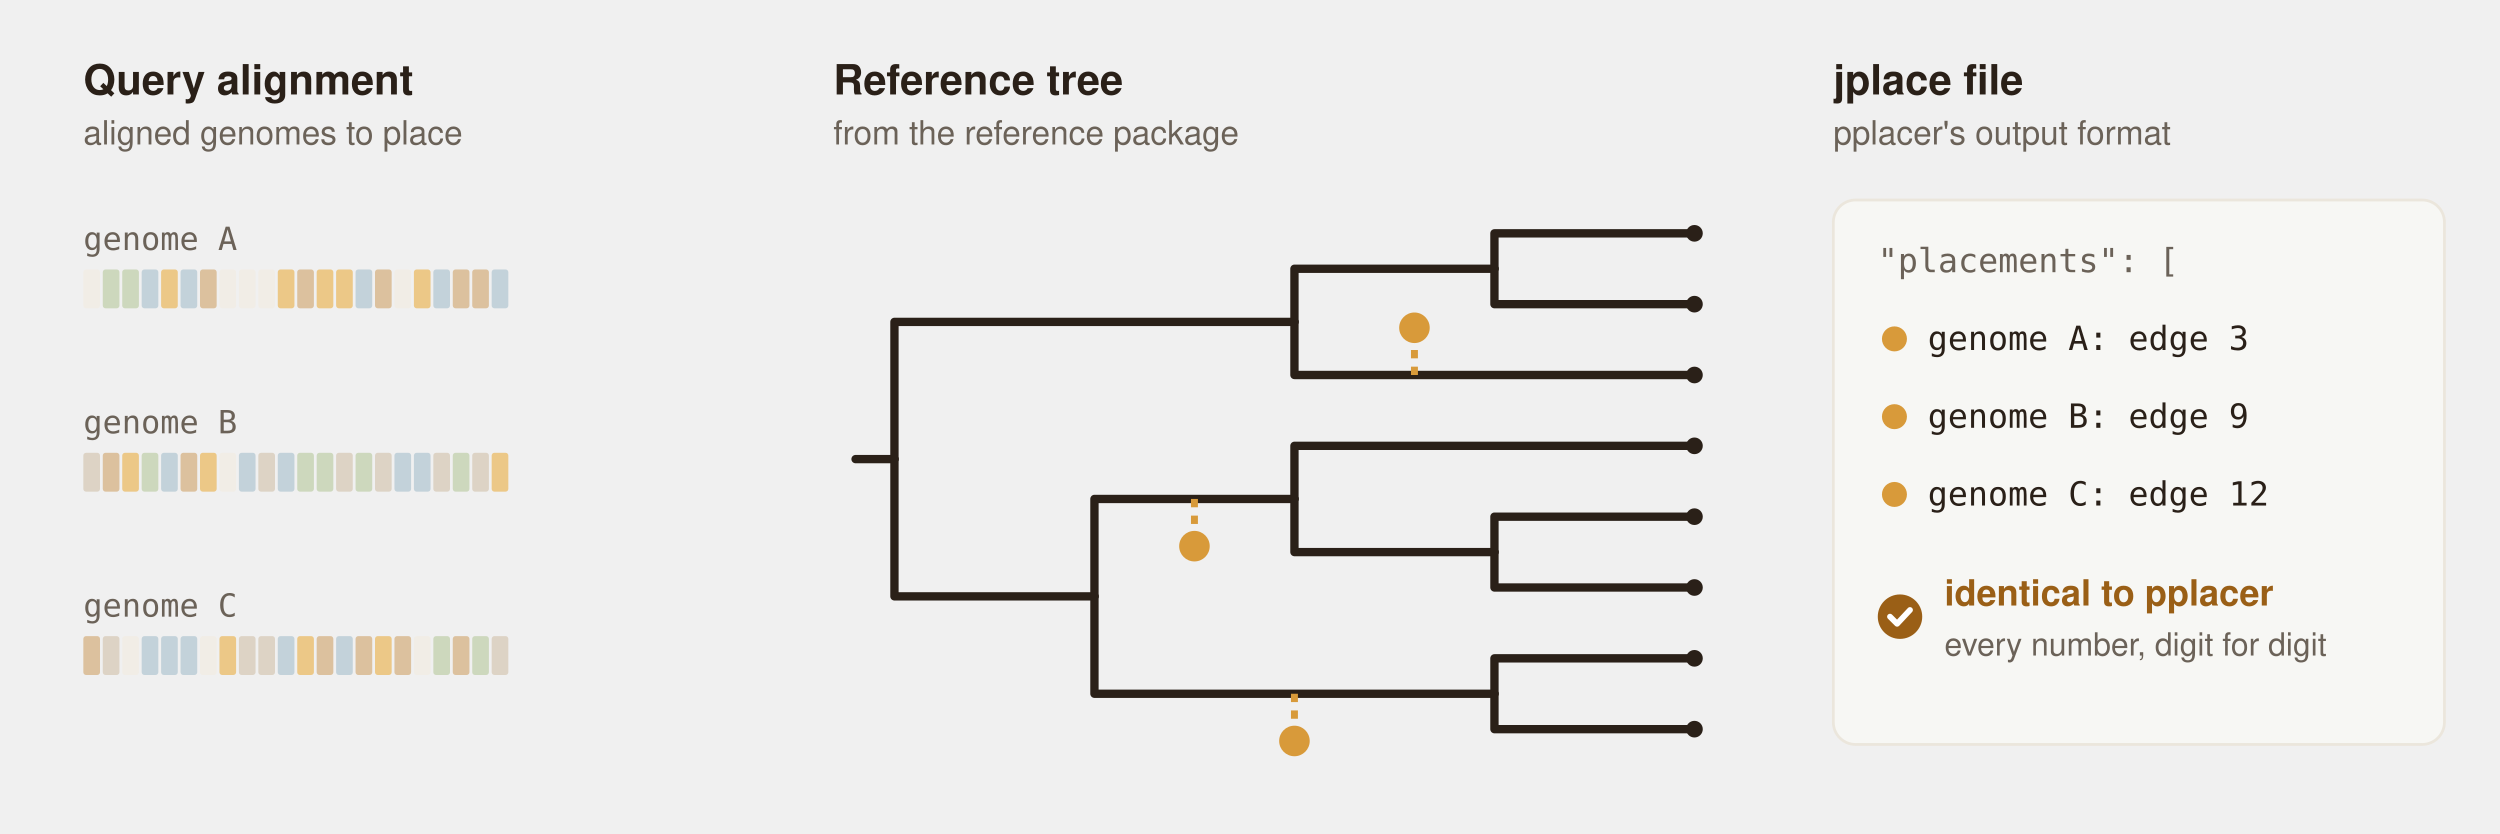
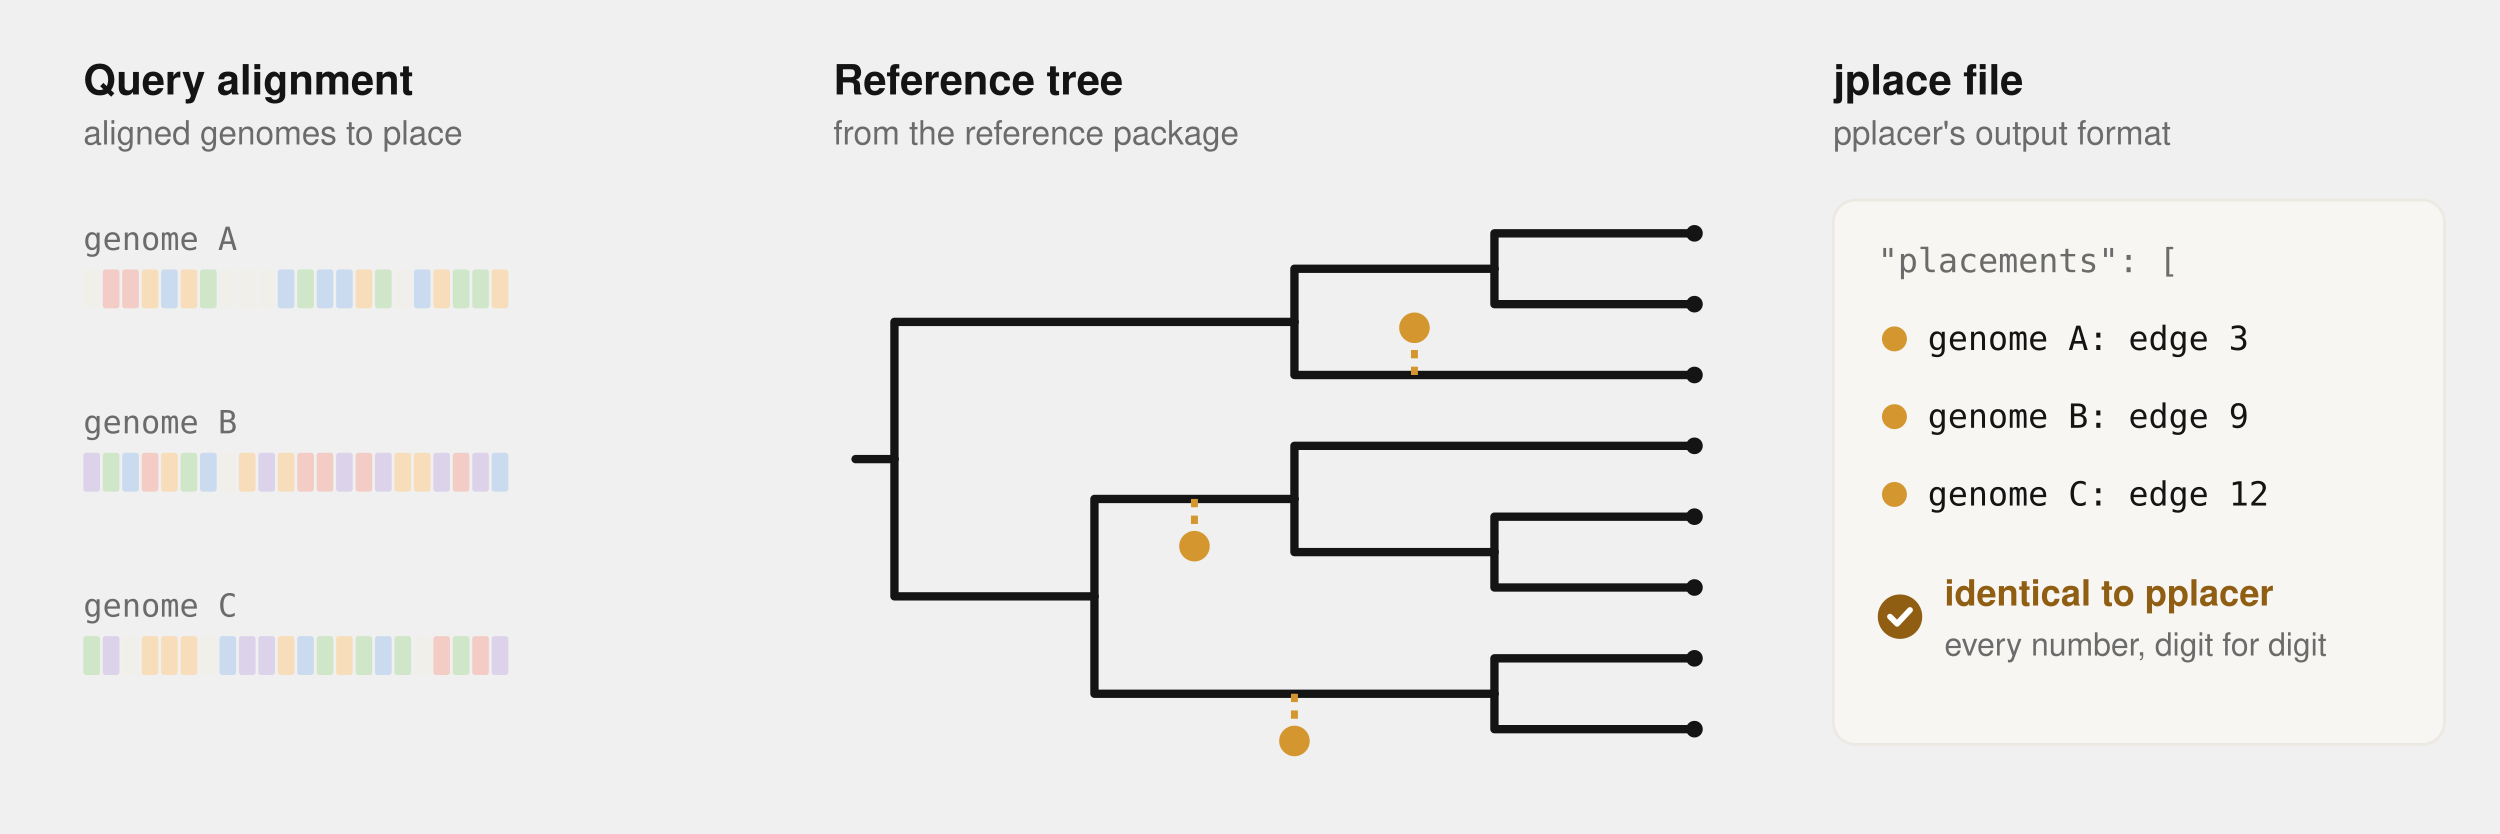
<svg xmlns="http://www.w3.org/2000/svg" viewBox="0 0 900 300" width="900" height="300" role="img" aria-labelledby="title desc">
  <style>text{font-family:"Helvetica Neue", Helvetica, Arial, "Liberation Sans", sans-serif}.mono{font-family:Menlo, Consolas, "DejaVu Sans Mono", "Liberation Mono", monospace}.static-only{display:none}@keyframes growX{from{transform:scaleX(0)}}@keyframes growY{from{transform:scaleY(0)}}@keyframes fadein{from{opacity:0}}@keyframes draw{from{stroke-dashoffset:1}}.a1{animation:ka1 12s ease-in-out infinite}@keyframes ka1{0.000%{opacity:0}17.083%{opacity:0}19.583%{opacity:1}95.000%{opacity:1}97.500%{opacity:0}100.000%{opacity:0}}.a2{animation:ka2 12s ease-in-out infinite}@keyframes ka2{0.000%{opacity:0;transform:translate(-313.2px,-14px)}2.500%{opacity:1;transform:translate(-313.2px,-14px)}6.667%{opacity:1;transform:translate(-313.2px,-14px)}17.500%{opacity:1;transform:translate(0px,0px)}95.000%{opacity:1;transform:translate(0px,0px)}97.500%{opacity:0;transform:translate(0px,0px)}100.000%{opacity:0;transform:translate(0px,0px)}}.a3{animation:ka3 12s ease-in-out infinite}@keyframes ka3{0.000%{opacity:0}36.250%{opacity:0}38.750%{opacity:1}95.000%{opacity:1}97.500%{opacity:0}100.000%{opacity:0}}.a4{animation:ka4 12s ease-in-out infinite}@keyframes ka4{0.000%{opacity:0;transform:translate(-234px,-26.62px)}2.500%{opacity:1;transform:translate(-234px,-26.62px)}25.833%{opacity:1;transform:translate(-234px,-26.62px)}36.667%{opacity:1;transform:translate(0px,0px)}95.000%{opacity:1;transform:translate(0px,0px)}97.500%{opacity:0;transform:translate(0px,0px)}100.000%{opacity:0;transform:translate(0px,0px)}}.a5{animation:ka5 12s ease-in-out infinite}@keyframes ka5{0.000%{opacity:0}55.417%{opacity:0}57.917%{opacity:1}95.000%{opacity:1}97.500%{opacity:0}100.000%{opacity:0}}.a6{animation:ka6 12s ease-in-out infinite}@keyframes ka6{0.000%{opacity:0;transform:translate(-270px,-30.75px)}2.500%{opacity:1;transform:translate(-270px,-30.75px)}45.000%{opacity:1;transform:translate(-270px,-30.75px)}55.833%{opacity:1;transform:translate(0px,0px)}95.000%{opacity:1;transform:translate(0px,0px)}97.500%{opacity:0;transform:translate(0px,0px)}100.000%{opacity:0;transform:translate(0px,0px)}}.a7{animation:ka7 12s ease-in-out infinite}@keyframes ka7{0.000%{opacity:0}19.583%{opacity:0}22.083%{opacity:1}95.000%{opacity:1}97.500%{opacity:0}100.000%{opacity:0}}.a8{animation:ka8 12s ease-in-out infinite}@keyframes ka8{0.000%{opacity:0}38.750%{opacity:0}41.250%{opacity:1}95.000%{opacity:1}97.500%{opacity:0}100.000%{opacity:0}}.a9{animation:ka9 12s ease-in-out infinite}@keyframes ka9{0.000%{opacity:0}57.917%{opacity:0}60.417%{opacity:1}95.000%{opacity:1}97.500%{opacity:0}100.000%{opacity:0}}.a10{animation:ka10 12s ease-in-out infinite}@keyframes ka10{0.000%{opacity:0}68.333%{opacity:0}70.833%{opacity:1}95.000%{opacity:1}97.500%{opacity:0}100.000%{opacity:0}}@media (prefers-reduced-motion:reduce){*{animation:none!important}.transient{display:none}.static-only{display:inline}}</style>
-   <text x="30" y="34" font-size="15" fill="#2a2018" font-weight="bold">Query alignment</text>
-   <text x="30" y="52" font-size="12" fill="#6b6258">aligned genomes to place</text>
-   <text x="300" y="34" font-size="15" fill="#2a2018" font-weight="bold">Reference tree</text>
-   <text x="300" y="52" font-size="12" fill="#6b6258">from the reference package</text>
-   <text x="660" y="34" font-size="15" fill="#2a2018" font-weight="bold">jplace file</text>
-   <text x="660" y="52" font-size="12" fill="#6b6258">pplacer's output format</text>
-   <path d="M538 96.75 V84 H610" fill="none" stroke="#2a2018" stroke-width="3" stroke-linecap="round" stroke-linejoin="round" />
-   <circle cx="610" cy="84" r="3" fill="#2a2018" />
-   <path d="M538 96.75 V109.5 H610" fill="none" stroke="#2a2018" stroke-width="3" stroke-linecap="round" stroke-linejoin="round" />
-   <circle cx="610" cy="109.5" r="3" fill="#2a2018" />
-   <path d="M466 115.88 V96.75 H538" fill="none" stroke="#2a2018" stroke-width="3" stroke-linecap="round" stroke-linejoin="round" />
-   <path d="M466 115.88 V135 H610" fill="none" stroke="#2a2018" stroke-width="3" stroke-linecap="round" stroke-linejoin="round" />
-   <circle cx="610" cy="135" r="3" fill="#2a2018" />
-   <path d="M322 165.28 V115.88 H466" fill="none" stroke="#2a2018" stroke-width="3" stroke-linecap="round" stroke-linejoin="round" />
-   <path d="M466 179.62 V160.5 H610" fill="none" stroke="#2a2018" stroke-width="3" stroke-linecap="round" stroke-linejoin="round" />
-   <circle cx="610" cy="160.5" r="3" fill="#2a2018" />
-   <path d="M538 198.75 V186 H610" fill="none" stroke="#2a2018" stroke-width="3" stroke-linecap="round" stroke-linejoin="round" />
-   <circle cx="610" cy="186" r="3" fill="#2a2018" />
-   <path d="M538 198.75 V211.5 H610" fill="none" stroke="#2a2018" stroke-width="3" stroke-linecap="round" stroke-linejoin="round" />
-   <circle cx="610" cy="211.5" r="3" fill="#2a2018" />
-   <path d="M466 179.62 V198.75 H538" fill="none" stroke="#2a2018" stroke-width="3" stroke-linecap="round" stroke-linejoin="round" />
-   <path d="M394 214.69 V179.62 H466" fill="none" stroke="#2a2018" stroke-width="3" stroke-linecap="round" stroke-linejoin="round" />
-   <path d="M538 249.75 V237 H610" fill="none" stroke="#2a2018" stroke-width="3" stroke-linecap="round" stroke-linejoin="round" />
-   <circle cx="610" cy="237" r="3" fill="#2a2018" />
-   <path d="M538 249.75 V262.5 H610" fill="none" stroke="#2a2018" stroke-width="3" stroke-linecap="round" stroke-linejoin="round" />
-   <circle cx="610" cy="262.5" r="3" fill="#2a2018" />
-   <path d="M394 214.69 V249.75 H538" fill="none" stroke="#2a2018" stroke-width="3" stroke-linecap="round" stroke-linejoin="round" />
-   <path d="M322 165.28 V214.69 H394" fill="none" stroke="#2a2018" stroke-width="3" stroke-linecap="round" stroke-linejoin="round" />
-   <line x1="308" y1="165.28" x2="322" y2="165.28" stroke="#2a2018" stroke-width="3" stroke-linecap="round" />
-   <text x="30" y="90" font-size="11.5" fill="#6b6258" class="mono">genome A</text>
-   <rect x="30" y="97" width="6" height="14" fill="#f1ede6" rx="1" />
-   <rect x="37" y="97" width="6" height="14" fill="#cdd8bd" rx="1" />
-   <rect x="44" y="97" width="6" height="14" fill="#cdd8bd" rx="1" />
-   <rect x="51" y="97" width="6" height="14" fill="#c3d2da" rx="1" />
-   <rect x="58" y="97" width="6" height="14" fill="#ecc887" rx="1" />
-   <rect x="65" y="97" width="6" height="14" fill="#c3d2da" rx="1" />
-   <rect x="72" y="97" width="6" height="14" fill="#dcc19e" rx="1" />
-   <rect x="79" y="97" width="6" height="14" fill="#f1ede6" rx="1" />
-   <rect x="86" y="97" width="6" height="14" fill="#f1ede6" rx="1" />
-   <rect x="93" y="97" width="6" height="14" fill="#f1ede6" rx="1" />
-   <rect x="100" y="97" width="6" height="14" fill="#ecc887" rx="1" />
-   <rect x="107" y="97" width="6" height="14" fill="#dcc19e" rx="1" />
-   <rect x="114" y="97" width="6" height="14" fill="#ecc887" rx="1" />
-   <rect x="121" y="97" width="6" height="14" fill="#ecc887" rx="1" />
-   <rect x="128" y="97" width="6" height="14" fill="#c3d2da" rx="1" />
-   <rect x="135" y="97" width="6" height="14" fill="#dcc19e" rx="1" />
-   <rect x="142" y="97" width="6" height="14" fill="#f1ede6" rx="1" />
-   <rect x="149" y="97" width="6" height="14" fill="#ecc887" rx="1" />
-   <rect x="156" y="97" width="6" height="14" fill="#c3d2da" rx="1" />
-   <rect x="163" y="97" width="6" height="14" fill="#dcc19e" rx="1" />
-   <rect x="170" y="97" width="6" height="14" fill="#dcc19e" rx="1" />
-   <rect x="177" y="97" width="6" height="14" fill="#c3d2da" rx="1" />
-   <line x1="509.2" y1="135" x2="509.2" y2="118" stroke="#d89a3a" stroke-width="2.5" stroke-dasharray="3 3" class="a1" />
-   <circle cx="509.2" cy="118" r="5.5" fill="#d89a3a" class="a2" />
-   <text x="30" y="156" font-size="11.5" fill="#6b6258" class="mono">genome B</text>
-   <rect x="30" y="163" width="6" height="14" fill="#ddd3c5" rx="1" />
-   <rect x="37" y="163" width="6" height="14" fill="#dcc19e" rx="1" />
-   <rect x="44" y="163" width="6" height="14" fill="#ecc887" rx="1" />
-   <rect x="51" y="163" width="6" height="14" fill="#cdd8bd" rx="1" />
-   <rect x="58" y="163" width="6" height="14" fill="#c3d2da" rx="1" />
-   <rect x="65" y="163" width="6" height="14" fill="#dcc19e" rx="1" />
-   <rect x="72" y="163" width="6" height="14" fill="#ecc887" rx="1" />
-   <rect x="79" y="163" width="6" height="14" fill="#f1ede6" rx="1" />
-   <rect x="86" y="163" width="6" height="14" fill="#c3d2da" rx="1" />
-   <rect x="93" y="163" width="6" height="14" fill="#ddd3c5" rx="1" />
-   <rect x="100" y="163" width="6" height="14" fill="#c3d2da" rx="1" />
-   <rect x="107" y="163" width="6" height="14" fill="#cdd8bd" rx="1" />
-   <rect x="114" y="163" width="6" height="14" fill="#cdd8bd" rx="1" />
-   <rect x="121" y="163" width="6" height="14" fill="#ddd3c5" rx="1" />
-   <rect x="128" y="163" width="6" height="14" fill="#cdd8bd" rx="1" />
-   <rect x="135" y="163" width="6" height="14" fill="#ddd3c5" rx="1" />
-   <rect x="142" y="163" width="6" height="14" fill="#c3d2da" rx="1" />
-   <rect x="149" y="163" width="6" height="14" fill="#c3d2da" rx="1" />
-   <rect x="156" y="163" width="6" height="14" fill="#ddd3c5" rx="1" />
-   <rect x="163" y="163" width="6" height="14" fill="#cdd8bd" rx="1" />
-   <rect x="170" y="163" width="6" height="14" fill="#ddd3c5" rx="1" />
-   <rect x="177" y="163" width="6" height="14" fill="#ecc887" rx="1" />
-   <line x1="430" y1="179.62" x2="430" y2="196.62" stroke="#d89a3a" stroke-width="2.5" stroke-dasharray="3 3" class="a3" />
-   <circle cx="430" cy="196.62" r="5.5" fill="#d89a3a" class="a4" />
-   <text x="30" y="222" font-size="11.5" fill="#6b6258" class="mono">genome C</text>
-   <rect x="30" y="229" width="6" height="14" fill="#dcc19e" rx="1" />
-   <rect x="37" y="229" width="6" height="14" fill="#ddd3c5" rx="1" />
-   <rect x="44" y="229" width="6" height="14" fill="#f1ede6" rx="1" />
-   <rect x="51" y="229" width="6" height="14" fill="#c3d2da" rx="1" />
-   <rect x="58" y="229" width="6" height="14" fill="#c3d2da" rx="1" />
-   <rect x="65" y="229" width="6" height="14" fill="#c3d2da" rx="1" />
-   <rect x="72" y="229" width="6" height="14" fill="#f1ede6" rx="1" />
-   <rect x="79" y="229" width="6" height="14" fill="#ecc887" rx="1" />
-   <rect x="86" y="229" width="6" height="14" fill="#ddd3c5" rx="1" />
-   <rect x="93" y="229" width="6" height="14" fill="#ddd3c5" rx="1" />
-   <rect x="100" y="229" width="6" height="14" fill="#c3d2da" rx="1" />
-   <rect x="107" y="229" width="6" height="14" fill="#ecc887" rx="1" />
-   <rect x="114" y="229" width="6" height="14" fill="#dcc19e" rx="1" />
-   <rect x="121" y="229" width="6" height="14" fill="#c3d2da" rx="1" />
-   <rect x="128" y="229" width="6" height="14" fill="#dcc19e" rx="1" />
-   <rect x="135" y="229" width="6" height="14" fill="#ecc887" rx="1" />
-   <rect x="142" y="229" width="6" height="14" fill="#dcc19e" rx="1" />
-   <rect x="149" y="229" width="6" height="14" fill="#f1ede6" rx="1" />
-   <rect x="156" y="229" width="6" height="14" fill="#cdd8bd" rx="1" />
-   <rect x="163" y="229" width="6" height="14" fill="#dcc19e" rx="1" />
-   <rect x="170" y="229" width="6" height="14" fill="#cdd8bd" rx="1" />
-   <rect x="177" y="229" width="6" height="14" fill="#ddd3c5" rx="1" />
-   <line x1="466" y1="249.75" x2="466" y2="266.75" stroke="#d89a3a" stroke-width="2.5" stroke-dasharray="3 3" class="a5" />
-   <circle cx="466" cy="266.75" r="5.5" fill="#d89a3a" class="a6" />
-   <rect x="660" y="72" width="220" height="196" fill="#f7f7f4" stroke="#ebe6dc" rx="8" />
-   <text x="676" y="98" font-size="12" fill="#6b6258" class="mono">"placements": [</text>
+   <text x="30" y="34" font-size="15" fill="#141414" font-weight="bold">Query alignment</text>
+   <text x="30" y="52" font-size="12" fill="#6b6b6b">aligned genomes to place</text>
+   <text x="300" y="34" font-size="15" fill="#141414" font-weight="bold">Reference tree</text>
+   <text x="300" y="52" font-size="12" fill="#6b6b6b">from the reference package</text>
+   <text x="660" y="34" font-size="15" fill="#141414" font-weight="bold">jplace file</text>
+   <text x="660" y="52" font-size="12" fill="#6b6b6b">pplacer's output format</text>
+   <path d="M538 96.75 V84 H610" fill="none" stroke="#141414" stroke-width="3" stroke-linecap="round" stroke-linejoin="round" />
+   <circle cx="610" cy="84" r="3" fill="#141414" />
+   <path d="M538 96.75 V109.5 H610" fill="none" stroke="#141414" stroke-width="3" stroke-linecap="round" stroke-linejoin="round" />
+   <circle cx="610" cy="109.5" r="3" fill="#141414" />
+   <path d="M466 115.88 V96.75 H538" fill="none" stroke="#141414" stroke-width="3" stroke-linecap="round" stroke-linejoin="round" />
+   <path d="M466 115.88 V135 H610" fill="none" stroke="#141414" stroke-width="3" stroke-linecap="round" stroke-linejoin="round" />
+   <circle cx="610" cy="135" r="3" fill="#141414" />
+   <path d="M322 165.28 V115.88 H466" fill="none" stroke="#141414" stroke-width="3" stroke-linecap="round" stroke-linejoin="round" />
+   <path d="M466 179.62 V160.5 H610" fill="none" stroke="#141414" stroke-width="3" stroke-linecap="round" stroke-linejoin="round" />
+   <circle cx="610" cy="160.5" r="3" fill="#141414" />
+   <path d="M538 198.75 V186 H610" fill="none" stroke="#141414" stroke-width="3" stroke-linecap="round" stroke-linejoin="round" />
+   <circle cx="610" cy="186" r="3" fill="#141414" />
+   <path d="M538 198.75 V211.5 H610" fill="none" stroke="#141414" stroke-width="3" stroke-linecap="round" stroke-linejoin="round" />
+   <circle cx="610" cy="211.5" r="3" fill="#141414" />
+   <path d="M466 179.62 V198.75 H538" fill="none" stroke="#141414" stroke-width="3" stroke-linecap="round" stroke-linejoin="round" />
+   <path d="M394 214.69 V179.62 H466" fill="none" stroke="#141414" stroke-width="3" stroke-linecap="round" stroke-linejoin="round" />
+   <path d="M538 249.75 V237 H610" fill="none" stroke="#141414" stroke-width="3" stroke-linecap="round" stroke-linejoin="round" />
+   <circle cx="610" cy="237" r="3" fill="#141414" />
+   <path d="M538 249.75 V262.5 H610" fill="none" stroke="#141414" stroke-width="3" stroke-linecap="round" stroke-linejoin="round" />
+   <circle cx="610" cy="262.5" r="3" fill="#141414" />
+   <path d="M394 214.69 V249.75 H538" fill="none" stroke="#141414" stroke-width="3" stroke-linecap="round" stroke-linejoin="round" />
+   <path d="M322 165.28 V214.69 H394" fill="none" stroke="#141414" stroke-width="3" stroke-linecap="round" stroke-linejoin="round" />
+   <line x1="308" y1="165.28" x2="322" y2="165.28" stroke="#141414" stroke-width="3" stroke-linecap="round" />
+   <text x="30" y="90" font-size="11.5" fill="#6b6b6b" class="mono">genome A</text>
+   <rect x="30" y="97" width="6" height="14" fill="#f1efea" rx="1" />
+   <rect x="37" y="97" width="6" height="14" fill="#f4ccc6" rx="1" />
+   <rect x="44" y="97" width="6" height="14" fill="#f4ccc6" rx="1" />
+   <rect x="51" y="97" width="6" height="14" fill="#f8ddba" rx="1" />
+   <rect x="58" y="97" width="6" height="14" fill="#cadbef" rx="1" />
+   <rect x="65" y="97" width="6" height="14" fill="#f8ddba" rx="1" />
+   <rect x="72" y="97" width="6" height="14" fill="#cfe6c8" rx="1" />
+   <rect x="79" y="97" width="6" height="14" fill="#f1efea" rx="1" />
+   <rect x="86" y="97" width="6" height="14" fill="#f1efea" rx="1" />
+   <rect x="93" y="97" width="6" height="14" fill="#f1efea" rx="1" />
+   <rect x="100" y="97" width="6" height="14" fill="#cadbef" rx="1" />
+   <rect x="107" y="97" width="6" height="14" fill="#cfe6c8" rx="1" />
+   <rect x="114" y="97" width="6" height="14" fill="#cadbef" rx="1" />
+   <rect x="121" y="97" width="6" height="14" fill="#cadbef" rx="1" />
+   <rect x="128" y="97" width="6" height="14" fill="#f8ddba" rx="1" />
+   <rect x="135" y="97" width="6" height="14" fill="#cfe6c8" rx="1" />
+   <rect x="142" y="97" width="6" height="14" fill="#f1efea" rx="1" />
+   <rect x="149" y="97" width="6" height="14" fill="#cadbef" rx="1" />
+   <rect x="156" y="97" width="6" height="14" fill="#f8ddba" rx="1" />
+   <rect x="163" y="97" width="6" height="14" fill="#cfe6c8" rx="1" />
+   <rect x="170" y="97" width="6" height="14" fill="#cfe6c8" rx="1" />
+   <rect x="177" y="97" width="6" height="14" fill="#f8ddba" rx="1" />
+   <line x1="509.2" y1="135" x2="509.2" y2="118" stroke="#d4972f" stroke-width="2.5" stroke-dasharray="3 3" class="a1" />
+   <circle cx="509.2" cy="118" r="5.5" fill="#d4972f" class="a2" />
+   <text x="30" y="156" font-size="11.5" fill="#6b6b6b" class="mono">genome B</text>
+   <rect x="30" y="163" width="6" height="14" fill="#dcd2ea" rx="1" />
+   <rect x="37" y="163" width="6" height="14" fill="#cfe6c8" rx="1" />
+   <rect x="44" y="163" width="6" height="14" fill="#cadbef" rx="1" />
+   <rect x="51" y="163" width="6" height="14" fill="#f4ccc6" rx="1" />
+   <rect x="58" y="163" width="6" height="14" fill="#f8ddba" rx="1" />
+   <rect x="65" y="163" width="6" height="14" fill="#cfe6c8" rx="1" />
+   <rect x="72" y="163" width="6" height="14" fill="#cadbef" rx="1" />
+   <rect x="79" y="163" width="6" height="14" fill="#f1efea" rx="1" />
+   <rect x="86" y="163" width="6" height="14" fill="#f8ddba" rx="1" />
+   <rect x="93" y="163" width="6" height="14" fill="#dcd2ea" rx="1" />
+   <rect x="100" y="163" width="6" height="14" fill="#f8ddba" rx="1" />
+   <rect x="107" y="163" width="6" height="14" fill="#f4ccc6" rx="1" />
+   <rect x="114" y="163" width="6" height="14" fill="#f4ccc6" rx="1" />
+   <rect x="121" y="163" width="6" height="14" fill="#dcd2ea" rx="1" />
+   <rect x="128" y="163" width="6" height="14" fill="#f4ccc6" rx="1" />
+   <rect x="135" y="163" width="6" height="14" fill="#dcd2ea" rx="1" />
+   <rect x="142" y="163" width="6" height="14" fill="#f8ddba" rx="1" />
+   <rect x="149" y="163" width="6" height="14" fill="#f8ddba" rx="1" />
+   <rect x="156" y="163" width="6" height="14" fill="#dcd2ea" rx="1" />
+   <rect x="163" y="163" width="6" height="14" fill="#f4ccc6" rx="1" />
+   <rect x="170" y="163" width="6" height="14" fill="#dcd2ea" rx="1" />
+   <rect x="177" y="163" width="6" height="14" fill="#cadbef" rx="1" />
+   <line x1="430" y1="179.62" x2="430" y2="196.62" stroke="#d4972f" stroke-width="2.5" stroke-dasharray="3 3" class="a3" />
+   <circle cx="430" cy="196.62" r="5.5" fill="#d4972f" class="a4" />
+   <text x="30" y="222" font-size="11.5" fill="#6b6b6b" class="mono">genome C</text>
+   <rect x="30" y="229" width="6" height="14" fill="#cfe6c8" rx="1" />
+   <rect x="37" y="229" width="6" height="14" fill="#dcd2ea" rx="1" />
+   <rect x="44" y="229" width="6" height="14" fill="#f1efea" rx="1" />
+   <rect x="51" y="229" width="6" height="14" fill="#f8ddba" rx="1" />
+   <rect x="58" y="229" width="6" height="14" fill="#f8ddba" rx="1" />
+   <rect x="65" y="229" width="6" height="14" fill="#f8ddba" rx="1" />
+   <rect x="72" y="229" width="6" height="14" fill="#f1efea" rx="1" />
+   <rect x="79" y="229" width="6" height="14" fill="#cadbef" rx="1" />
+   <rect x="86" y="229" width="6" height="14" fill="#dcd2ea" rx="1" />
+   <rect x="93" y="229" width="6" height="14" fill="#dcd2ea" rx="1" />
+   <rect x="100" y="229" width="6" height="14" fill="#f8ddba" rx="1" />
+   <rect x="107" y="229" width="6" height="14" fill="#cadbef" rx="1" />
+   <rect x="114" y="229" width="6" height="14" fill="#cfe6c8" rx="1" />
+   <rect x="121" y="229" width="6" height="14" fill="#f8ddba" rx="1" />
+   <rect x="128" y="229" width="6" height="14" fill="#cfe6c8" rx="1" />
+   <rect x="135" y="229" width="6" height="14" fill="#cadbef" rx="1" />
+   <rect x="142" y="229" width="6" height="14" fill="#cfe6c8" rx="1" />
+   <rect x="149" y="229" width="6" height="14" fill="#f1efea" rx="1" />
+   <rect x="156" y="229" width="6" height="14" fill="#f4ccc6" rx="1" />
+   <rect x="163" y="229" width="6" height="14" fill="#cfe6c8" rx="1" />
+   <rect x="170" y="229" width="6" height="14" fill="#f4ccc6" rx="1" />
+   <rect x="177" y="229" width="6" height="14" fill="#dcd2ea" rx="1" />
+   <line x1="466" y1="249.75" x2="466" y2="266.75" stroke="#d4972f" stroke-width="2.5" stroke-dasharray="3 3" class="a5" />
+   <circle cx="466" cy="266.75" r="5.5" fill="#d4972f" class="a6" />
+   <rect x="660" y="72" width="220" height="196" fill="#f7f6f2" stroke="#ece9e3" rx="8" />
+   <text x="676" y="98" font-size="12" fill="#6b6b6b" class="mono">"placements": [</text>
  <g class="a7">
-     <circle cx="682" cy="122" r="4.5" fill="#d89a3a" />
-     <text x="694" y="126" font-size="12" fill="#2a2018" class="mono">genome A: edge 3</text>
+     <circle cx="682" cy="122" r="4.5" fill="#d4972f" />
+     <text x="694" y="126" font-size="12" fill="#141414" class="mono">genome A: edge 3</text>
  </g>
  <g class="a8">
-     <circle cx="682" cy="150" r="4.5" fill="#d89a3a" />
-     <text x="694" y="154" font-size="12" fill="#2a2018" class="mono">genome B: edge 9</text>
+     <circle cx="682" cy="150" r="4.5" fill="#d4972f" />
+     <text x="694" y="154" font-size="12" fill="#141414" class="mono">genome B: edge 9</text>
  </g>
  <g class="a9">
-     <circle cx="682" cy="178" r="4.5" fill="#d89a3a" />
-     <text x="694" y="182" font-size="12" fill="#2a2018" class="mono">genome C: edge 12</text>
+     <circle cx="682" cy="178" r="4.5" fill="#d4972f" />
+     <text x="694" y="182" font-size="12" fill="#141414" class="mono">genome C: edge 12</text>
  </g>
  <g class="a10">
-     <circle cx="684" cy="222" r="8" fill="#9a5f16" />
+     <circle cx="684" cy="222" r="8" fill="#8f5e12" />
    <path d="M680.4 222 l2.56 2.56 l4.64 -4.96" fill="none" stroke="#ffffff" stroke-width="2.08" stroke-linecap="round" stroke-linejoin="round" />
-     <text x="700" y="218" font-size="13" fill="#9a5f16" font-weight="bold">identical to pplacer</text>
-     <text x="700" y="236" font-size="11.5" fill="#6b6258">every number, digit for digit</text>
+     <text x="700" y="218" font-size="13" fill="#8f5e12" font-weight="bold">identical to pplacer</text>
+     <text x="700" y="236" font-size="11.5" fill="#6b6b6b">every number, digit for digit</text>
  </g>
</svg>
